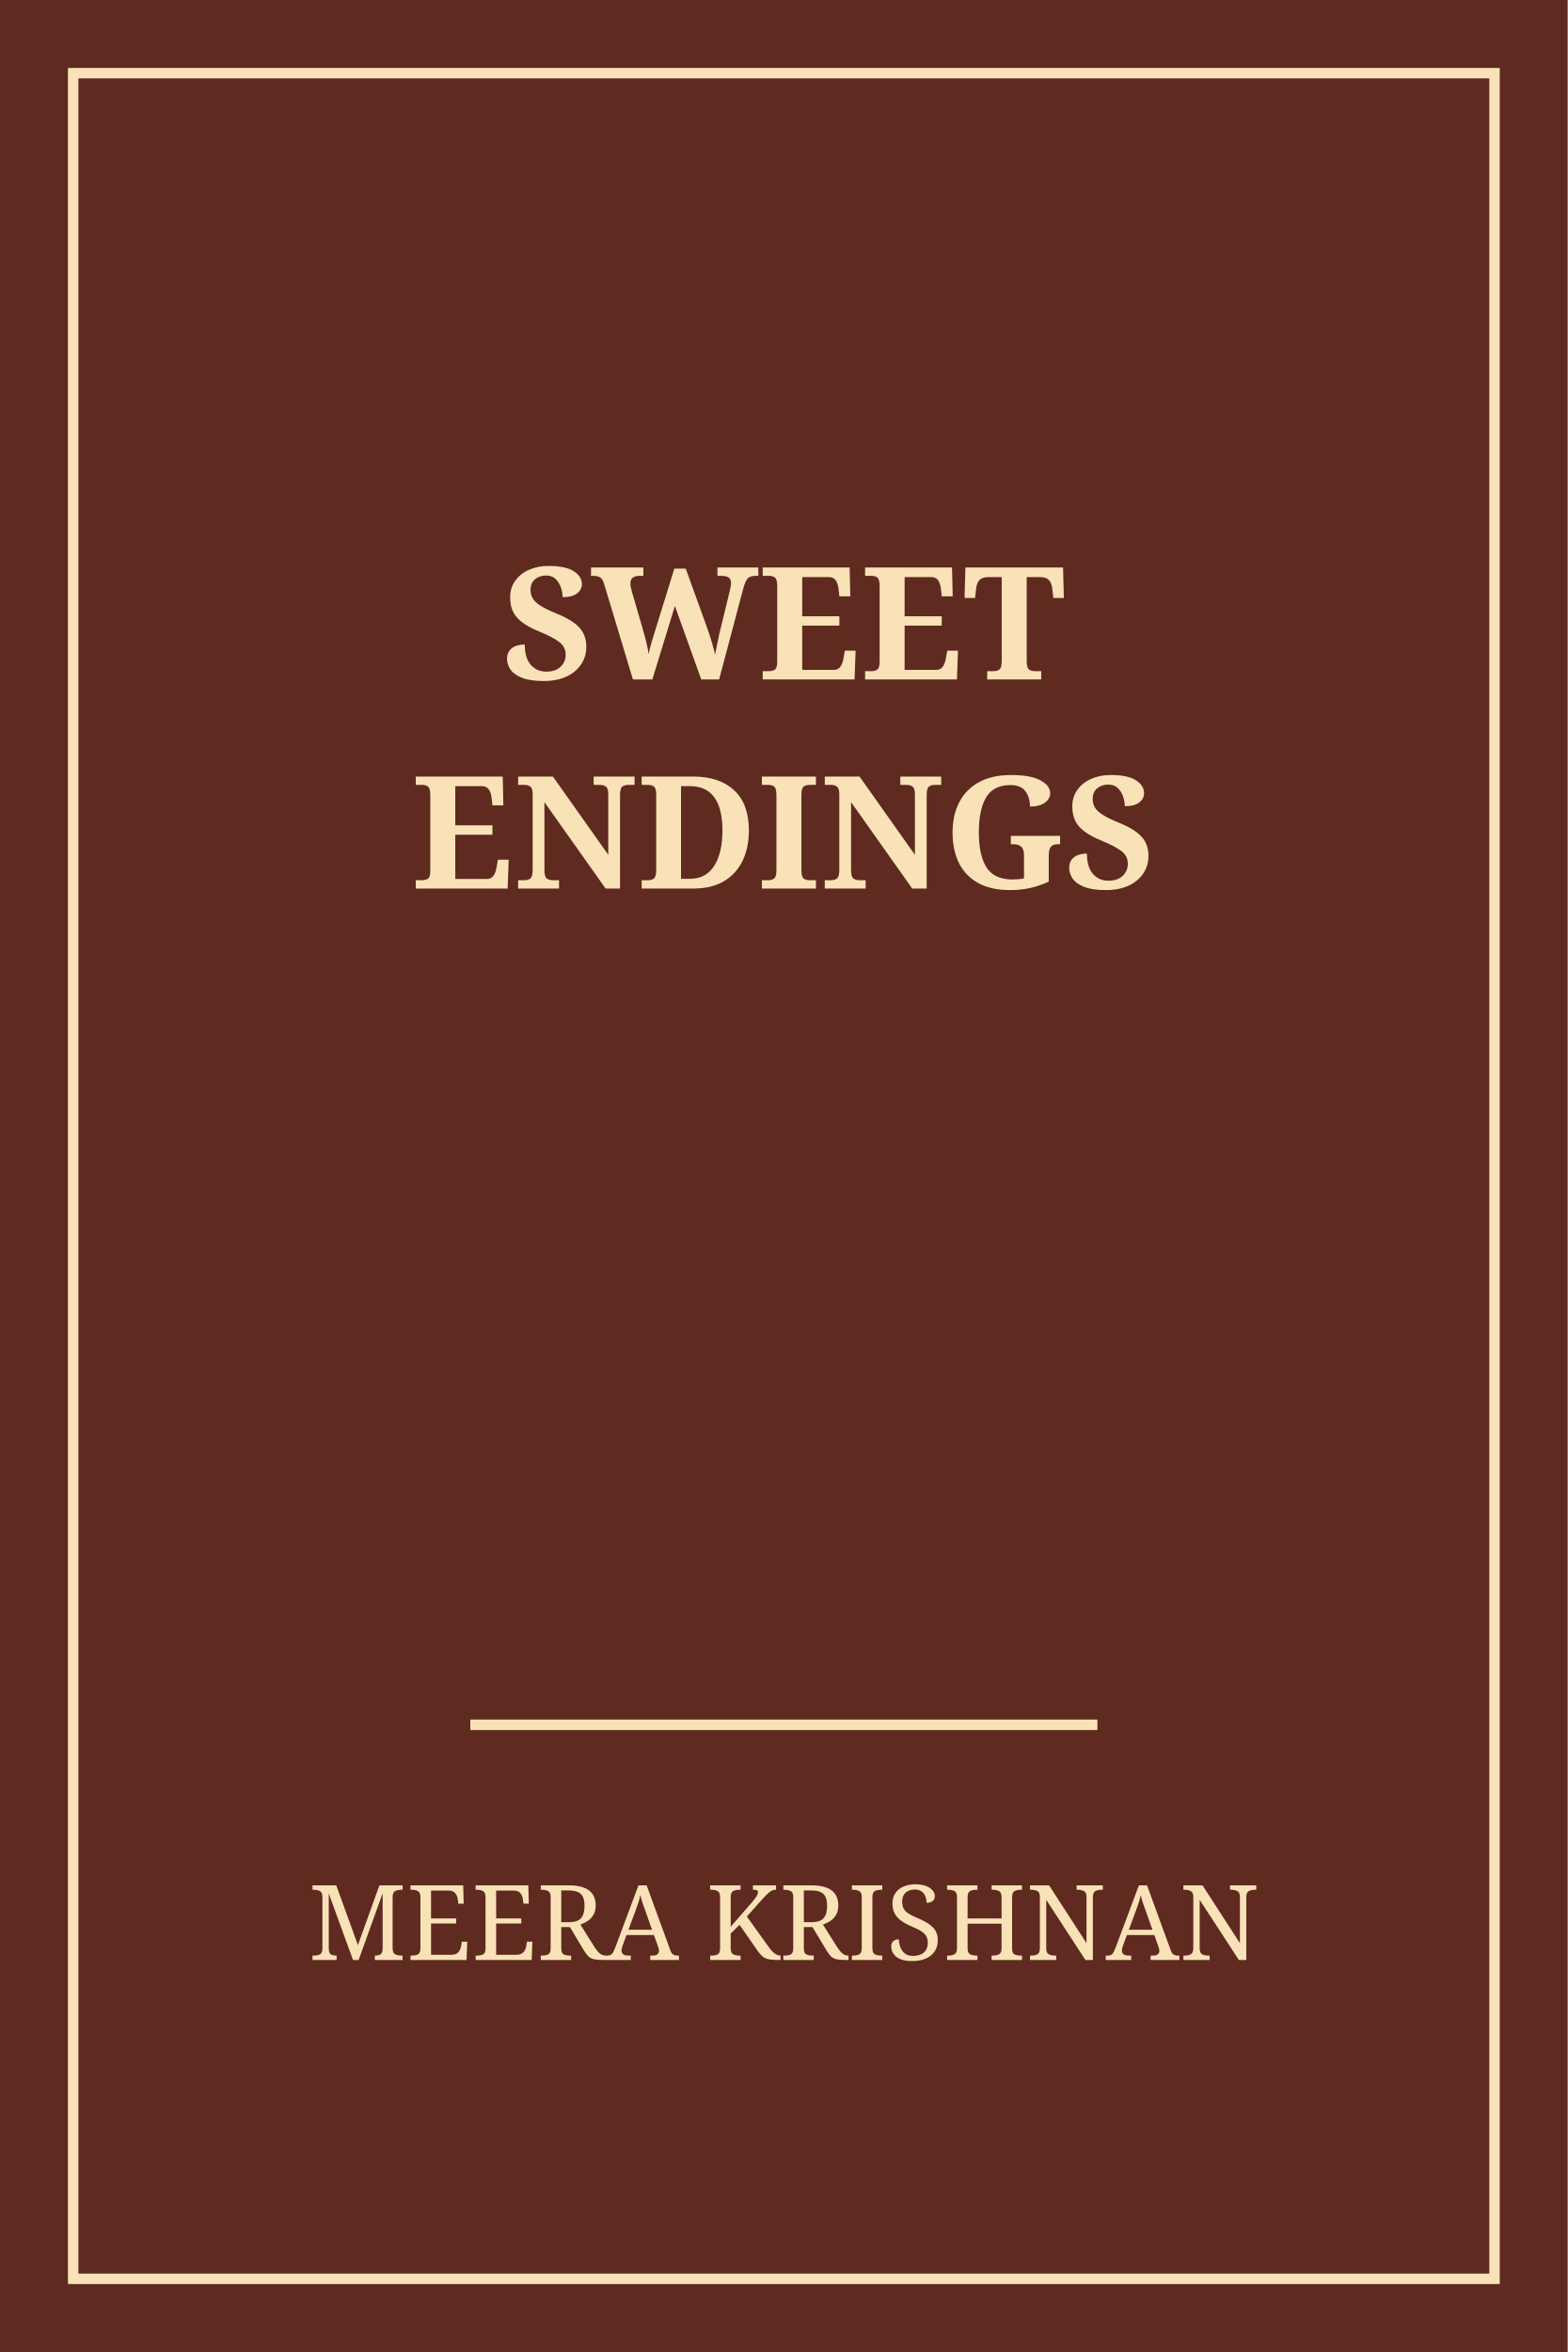
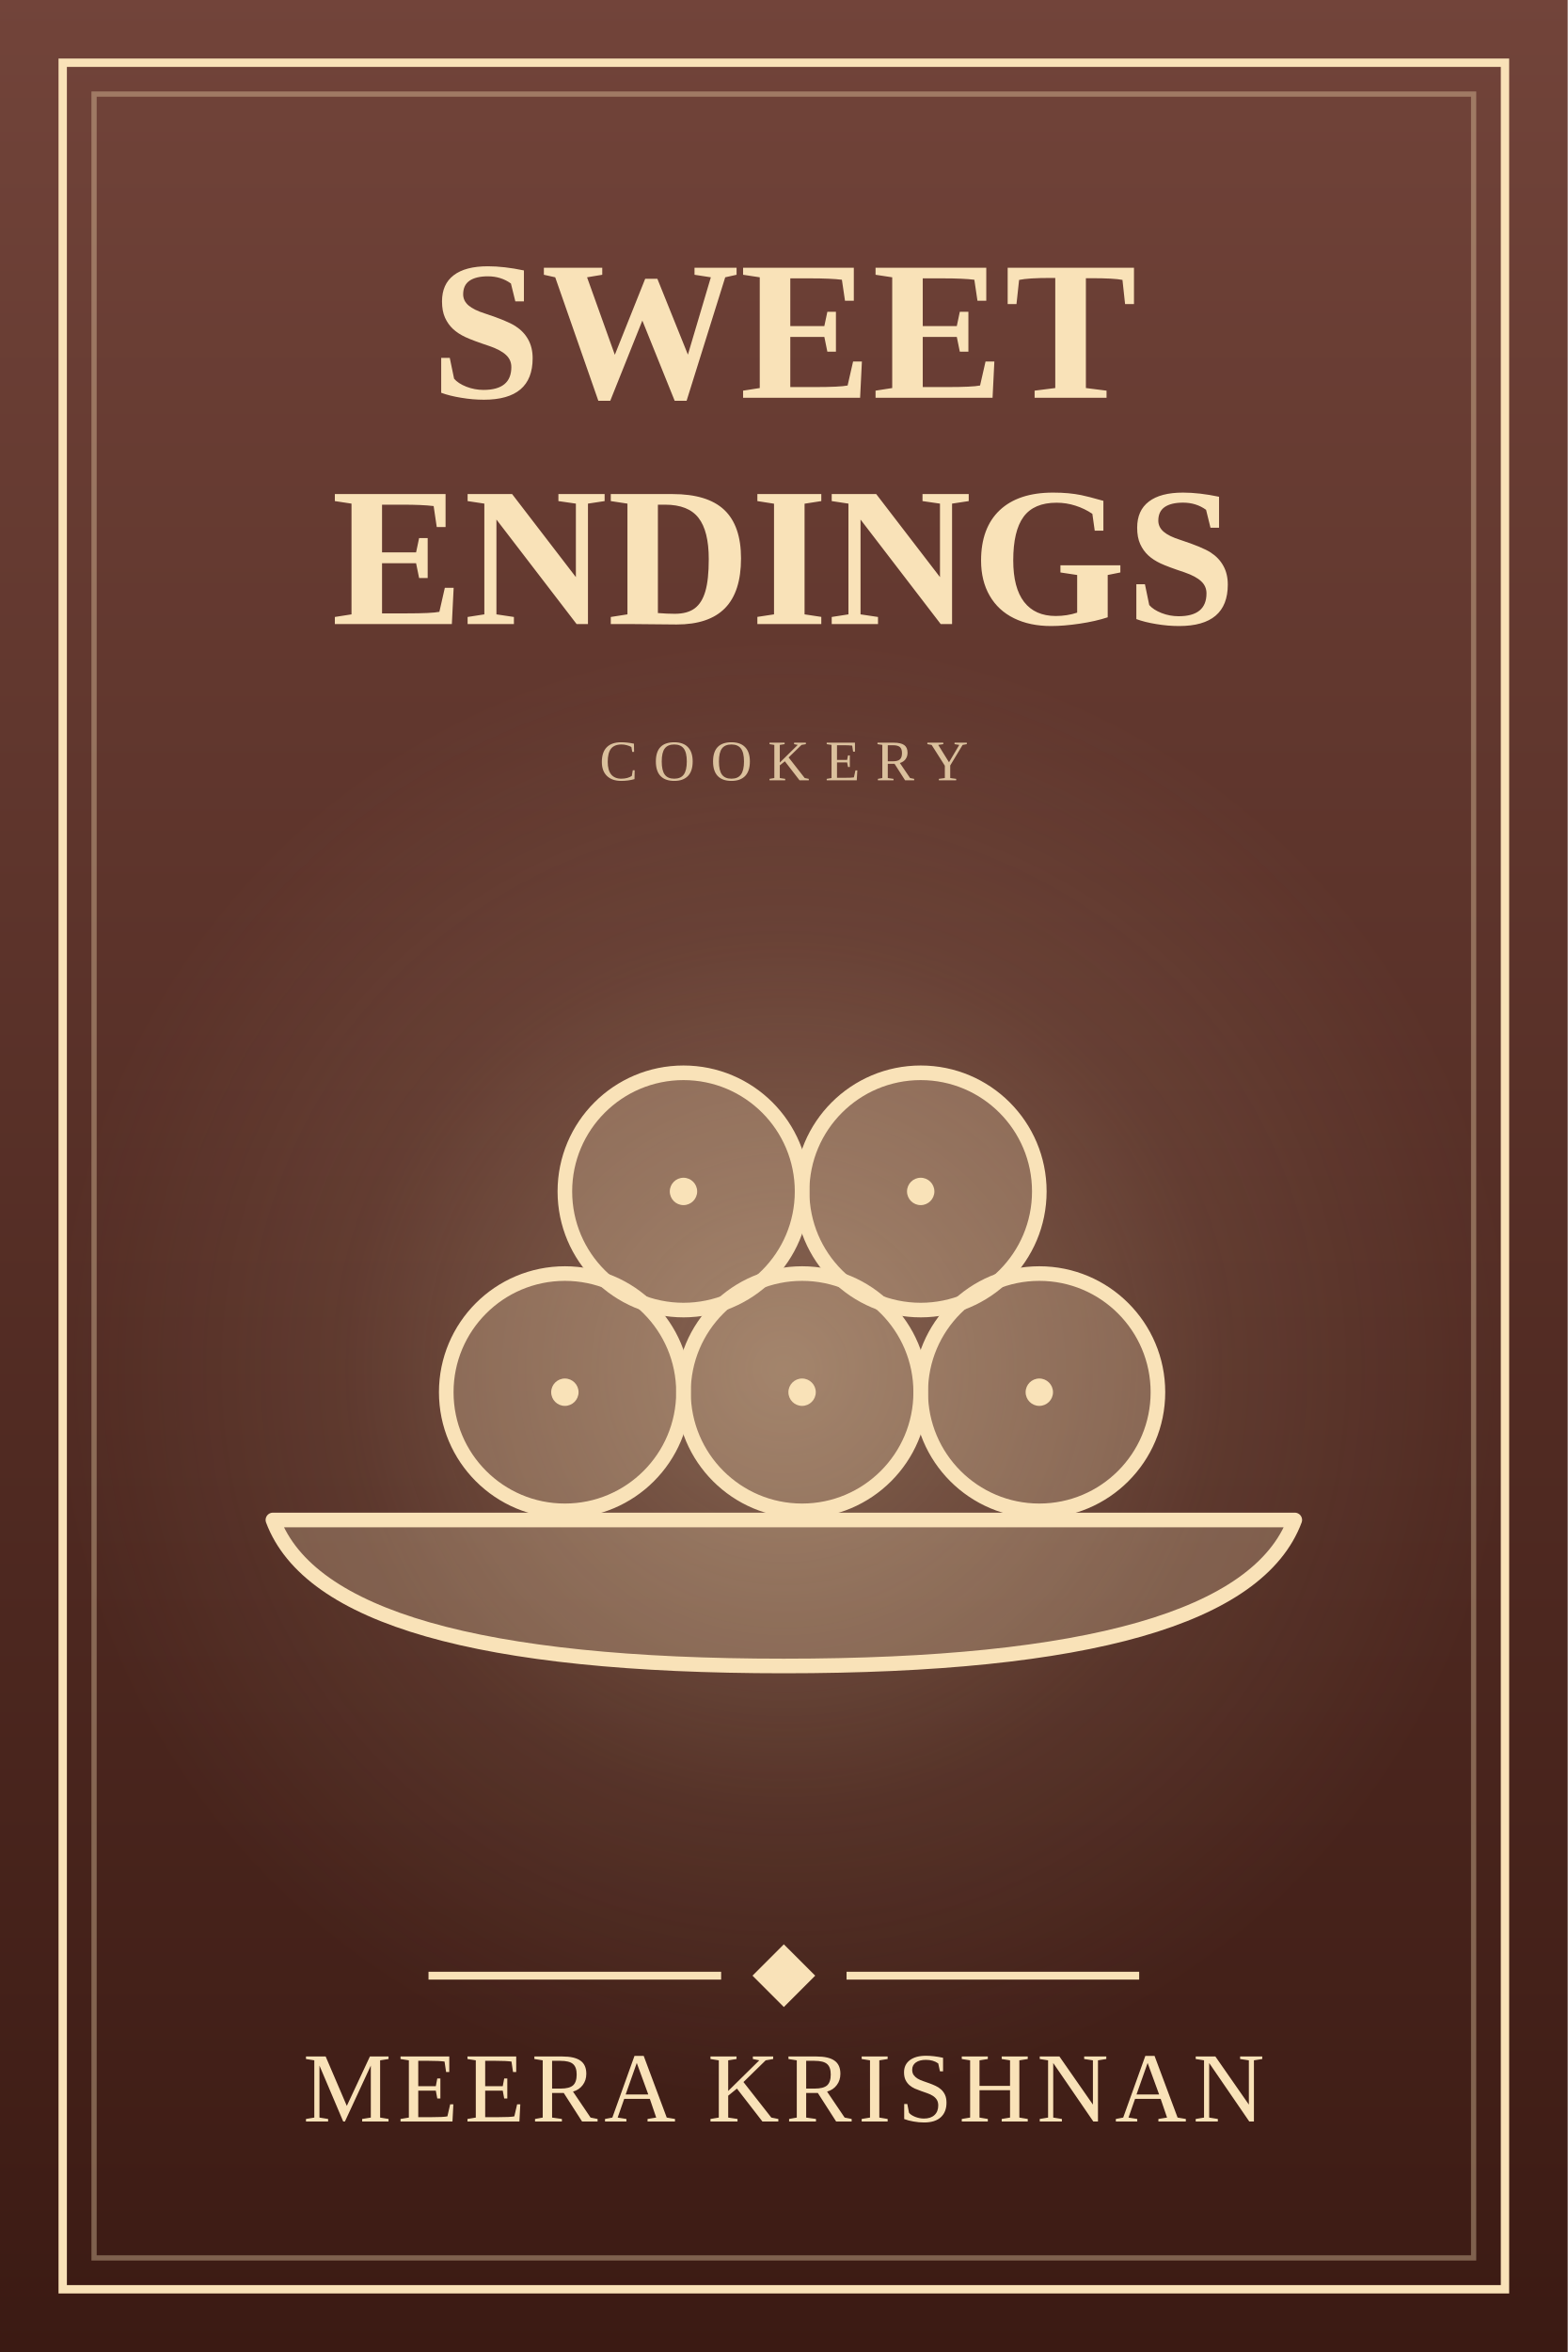
<svg xmlns="http://www.w3.org/2000/svg" viewBox="0 0 300 450" width="300" height="450" role="img" aria-label="Sweet Endings by Meera Krishnan">
-   <rect width="300" height="450" fill="#5f2a1f" />
-   <rect x="14" y="14" width="272" height="422" fill="none" stroke="#f9e2b8" stroke-width="2" />
-   <text x="150" y="130" text-anchor="middle" font-family="Georgia, serif" font-size="30" font-weight="bold" fill="#f9e2b8">SWEET</text>
-   <text x="150" y="170" text-anchor="middle" font-family="Georgia, serif" font-size="30" font-weight="bold" fill="#f9e2b8">ENDINGS</text>
-   <line x1="90" y1="330" x2="210" y2="330" stroke="#f9e2b8" stroke-width="2" />
-   <text x="150" y="375" text-anchor="middle" font-family="Georgia, serif" font-size="20" fill="#f9e2b8">MEERA KRISHNAN</text>
+   <defs>
+     <linearGradient id="bg" x1="0" y1="0" x2="0" y2="1">
+       <stop offset="0" stop-color="#72443a" />
+       <stop offset="1" stop-color="#3b1a13" />
+     </linearGradient>
+     <radialGradient id="glow" cx="150" cy="262" r="140" gradientUnits="userSpaceOnUse">
+       <stop offset="0" stop-color="#f9e2b8" stop-opacity=".32" />
+       <stop offset=".6" stop-color="#f9e2b8" stop-opacity=".08" />
+       <stop offset="1" stop-color="#f9e2b8" stop-opacity="0" />
+     </radialGradient>
+   </defs>
+   <rect width="300" height="450" fill="url(#bg)" />
+   <rect width="300" height="450" fill="url(#glow)" />
+   <rect x="12" y="12" width="276" height="426" fill="none" stroke="#f9e2b8" stroke-width="1.6" />
+   <rect x="18" y="18" width="264" height="414" fill="none" stroke="#f9e2b8" stroke-opacity=".35" stroke-width="1" />
+   <text x="150" y="76.1" text-anchor="middle" font-family="Georgia, 'Times New Roman', serif" font-size="38" font-weight="bold" fill="#f9e2b8">SWEET</text>
+   <text x="150" y="119.4" text-anchor="middle" font-family="Georgia, 'Times New Roman', serif" font-size="38" font-weight="bold" fill="#f9e2b8">ENDINGS</text>
+   <text x="150" y="149.3" text-anchor="middle" font-family="Georgia, 'Times New Roman', serif" font-size="11" letter-spacing="3" fill="#f9e2b8" fill-opacity=".8">COOKERY</text>
+   <g id="art" transform="translate(150 262) scale(1.746) translate(0 -9.5)" color="#f9e2b8" stroke="currentColor" fill="none" stroke-width="1.60" stroke-linecap="round" stroke-linejoin="round">
+     <path d="M-56 26 H56 Q50 42 0 42 Q-50 42 -56 26Z" fill="currentColor" fill-opacity=".25" />
+     <circle cx="-24" cy="12" r="13" fill="currentColor" fill-opacity=".25" />
+     <circle cx="2" cy="12" r="13" fill="currentColor" fill-opacity=".25" />
+     <circle cx="28" cy="12" r="13" fill="currentColor" fill-opacity=".25" />
+     <circle cx="-11" cy="-10" r="13" fill="currentColor" fill-opacity=".25" />
+     <circle cx="15" cy="-10" r="13" fill="currentColor" fill-opacity=".25" />
+     <circle cx="-24" cy="12" r="1.5" fill="currentColor" stroke="none" />
+     <circle cx="2" cy="12" r="1.5" fill="currentColor" stroke="none" />
+     <circle cx="28" cy="12" r="1.5" fill="currentColor" stroke="none" />
+     <circle cx="-11" cy="-10" r="1.5" fill="currentColor" stroke="none" />
+     <circle cx="15" cy="-10" r="1.5" fill="currentColor" stroke="none" />
+   </g>
+   <path d="M82 378 H138 M162 378 H218" stroke="#f9e2b8" stroke-width="1.5" />
+   <path d="M150 372 l6 6 l-6 6 l-6 -6z" fill="#f9e2b8" />
+   <text x="150" y="405.9" text-anchor="middle" font-family="Georgia, 'Times New Roman', serif" font-size="19" letter-spacing="1.2" fill="#f9e2b8">MEERA KRISHNAN</text>
</svg>
